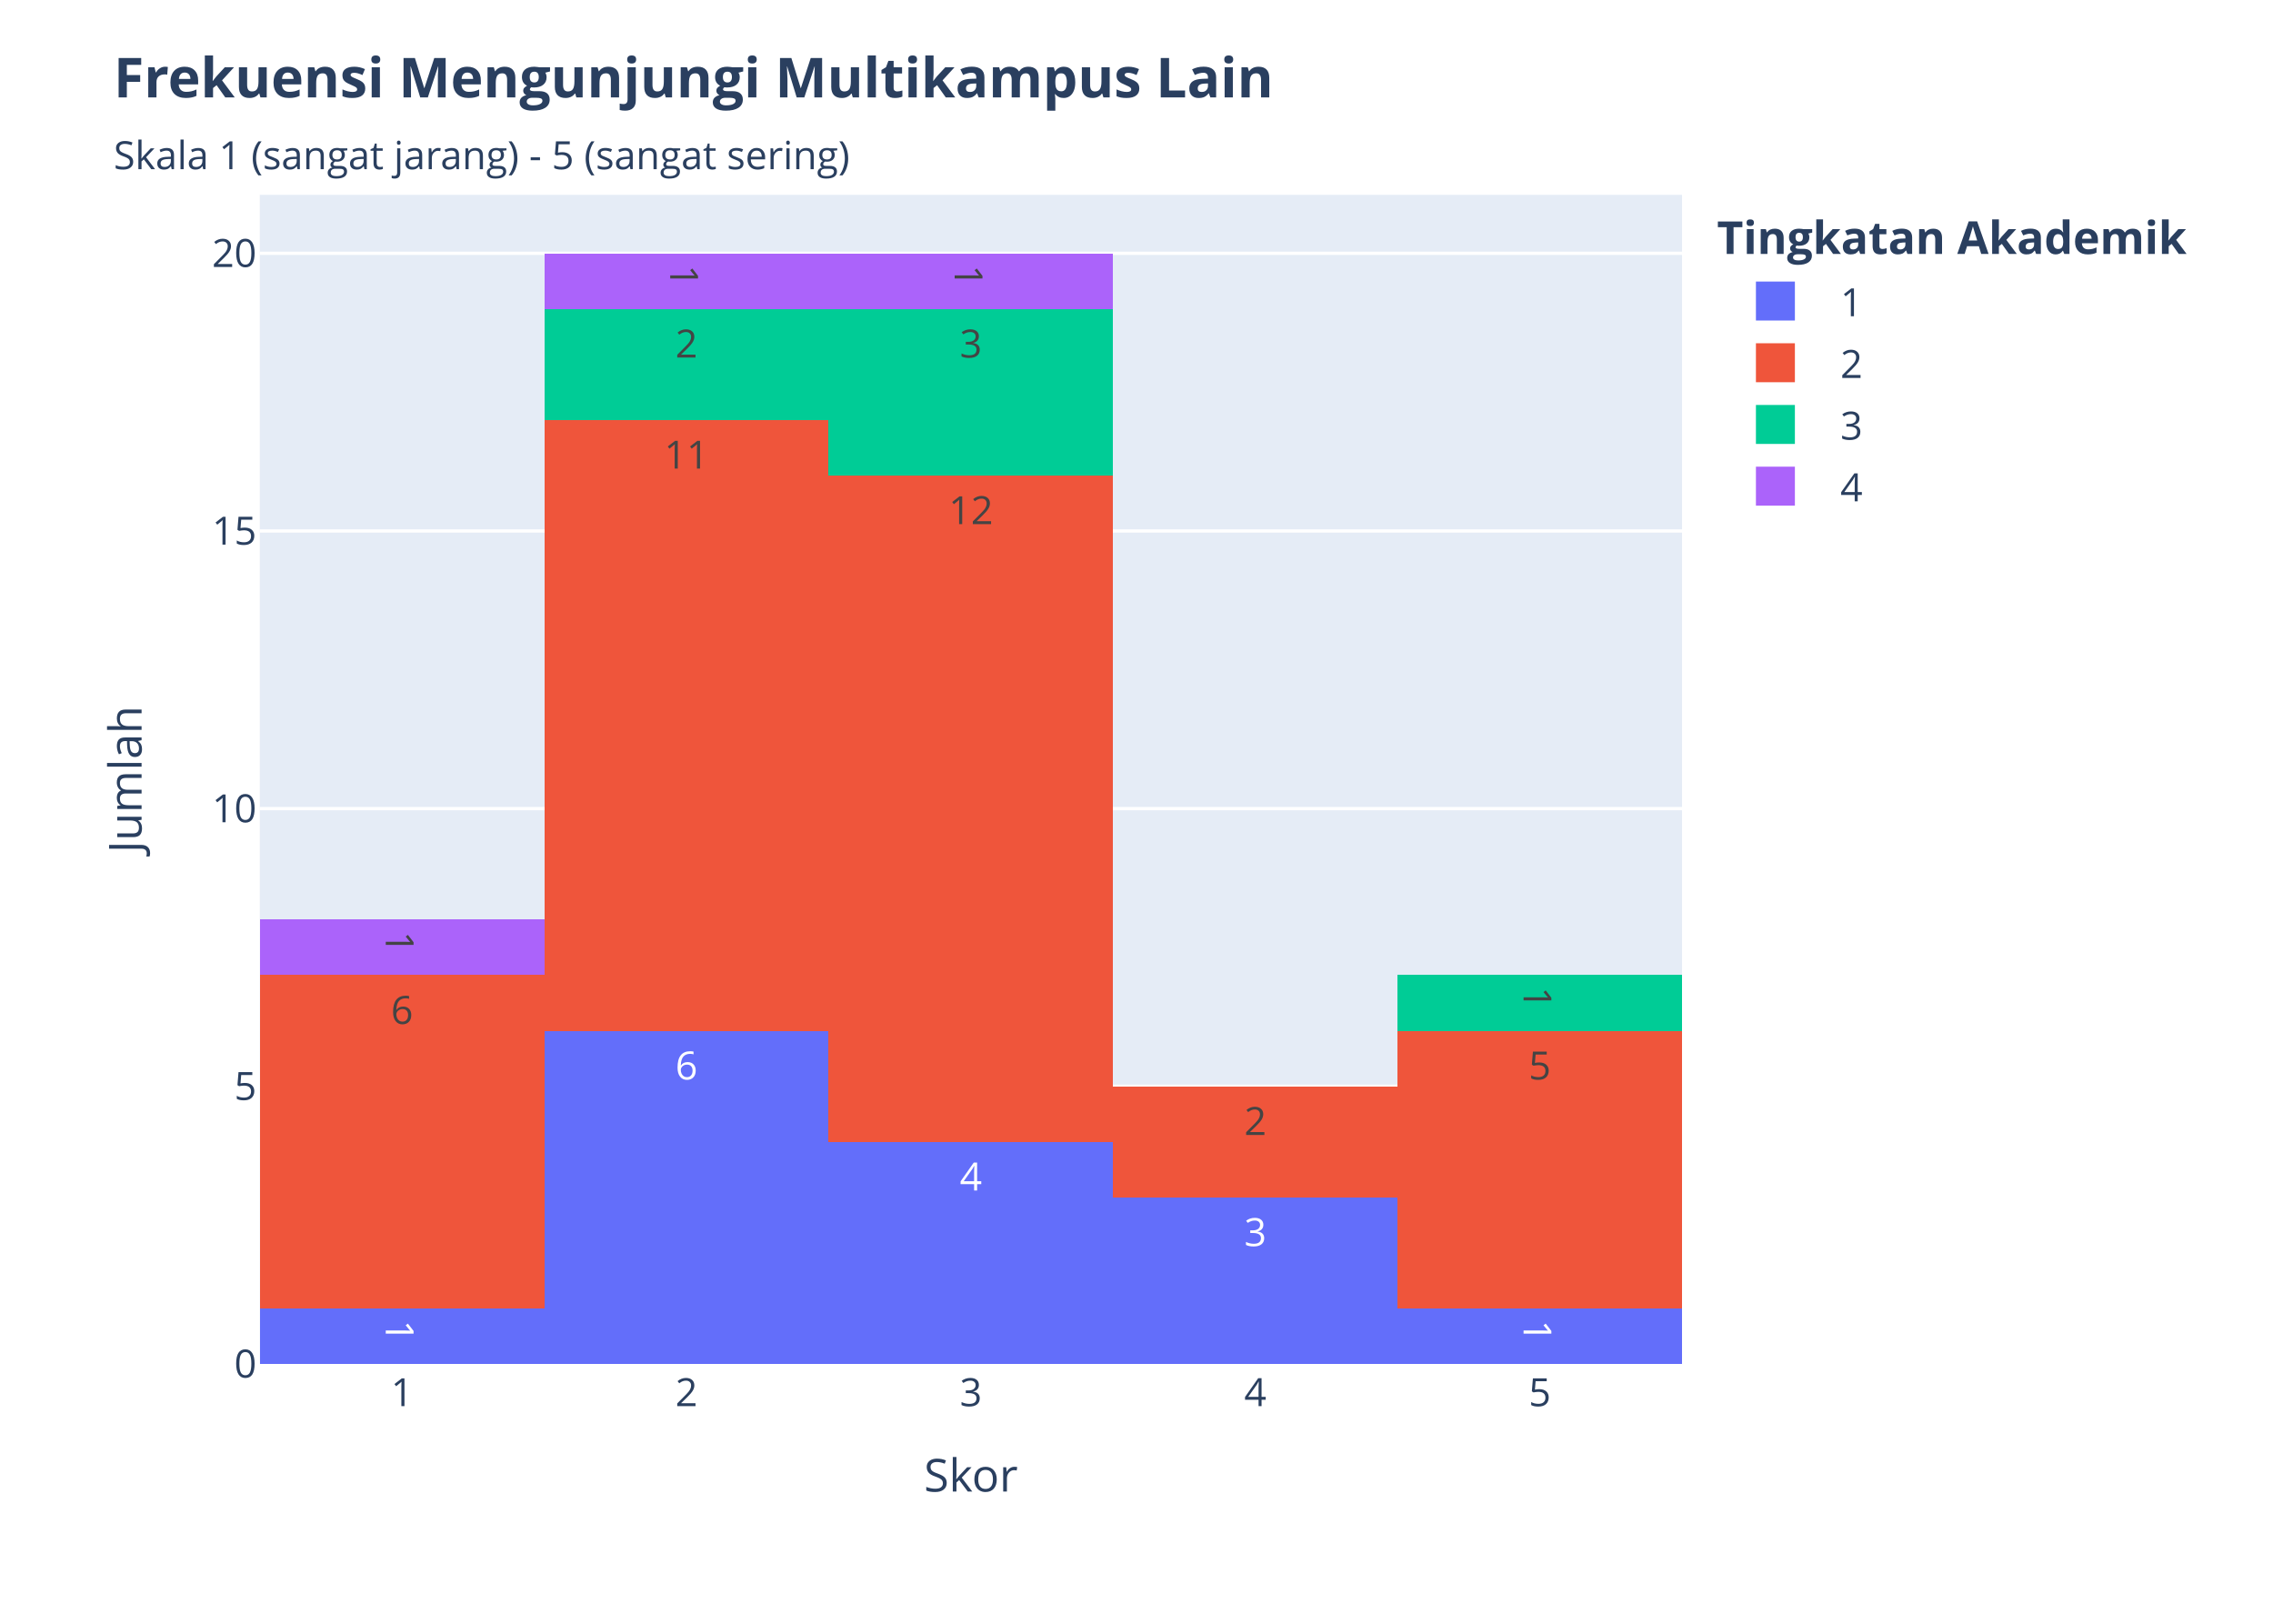
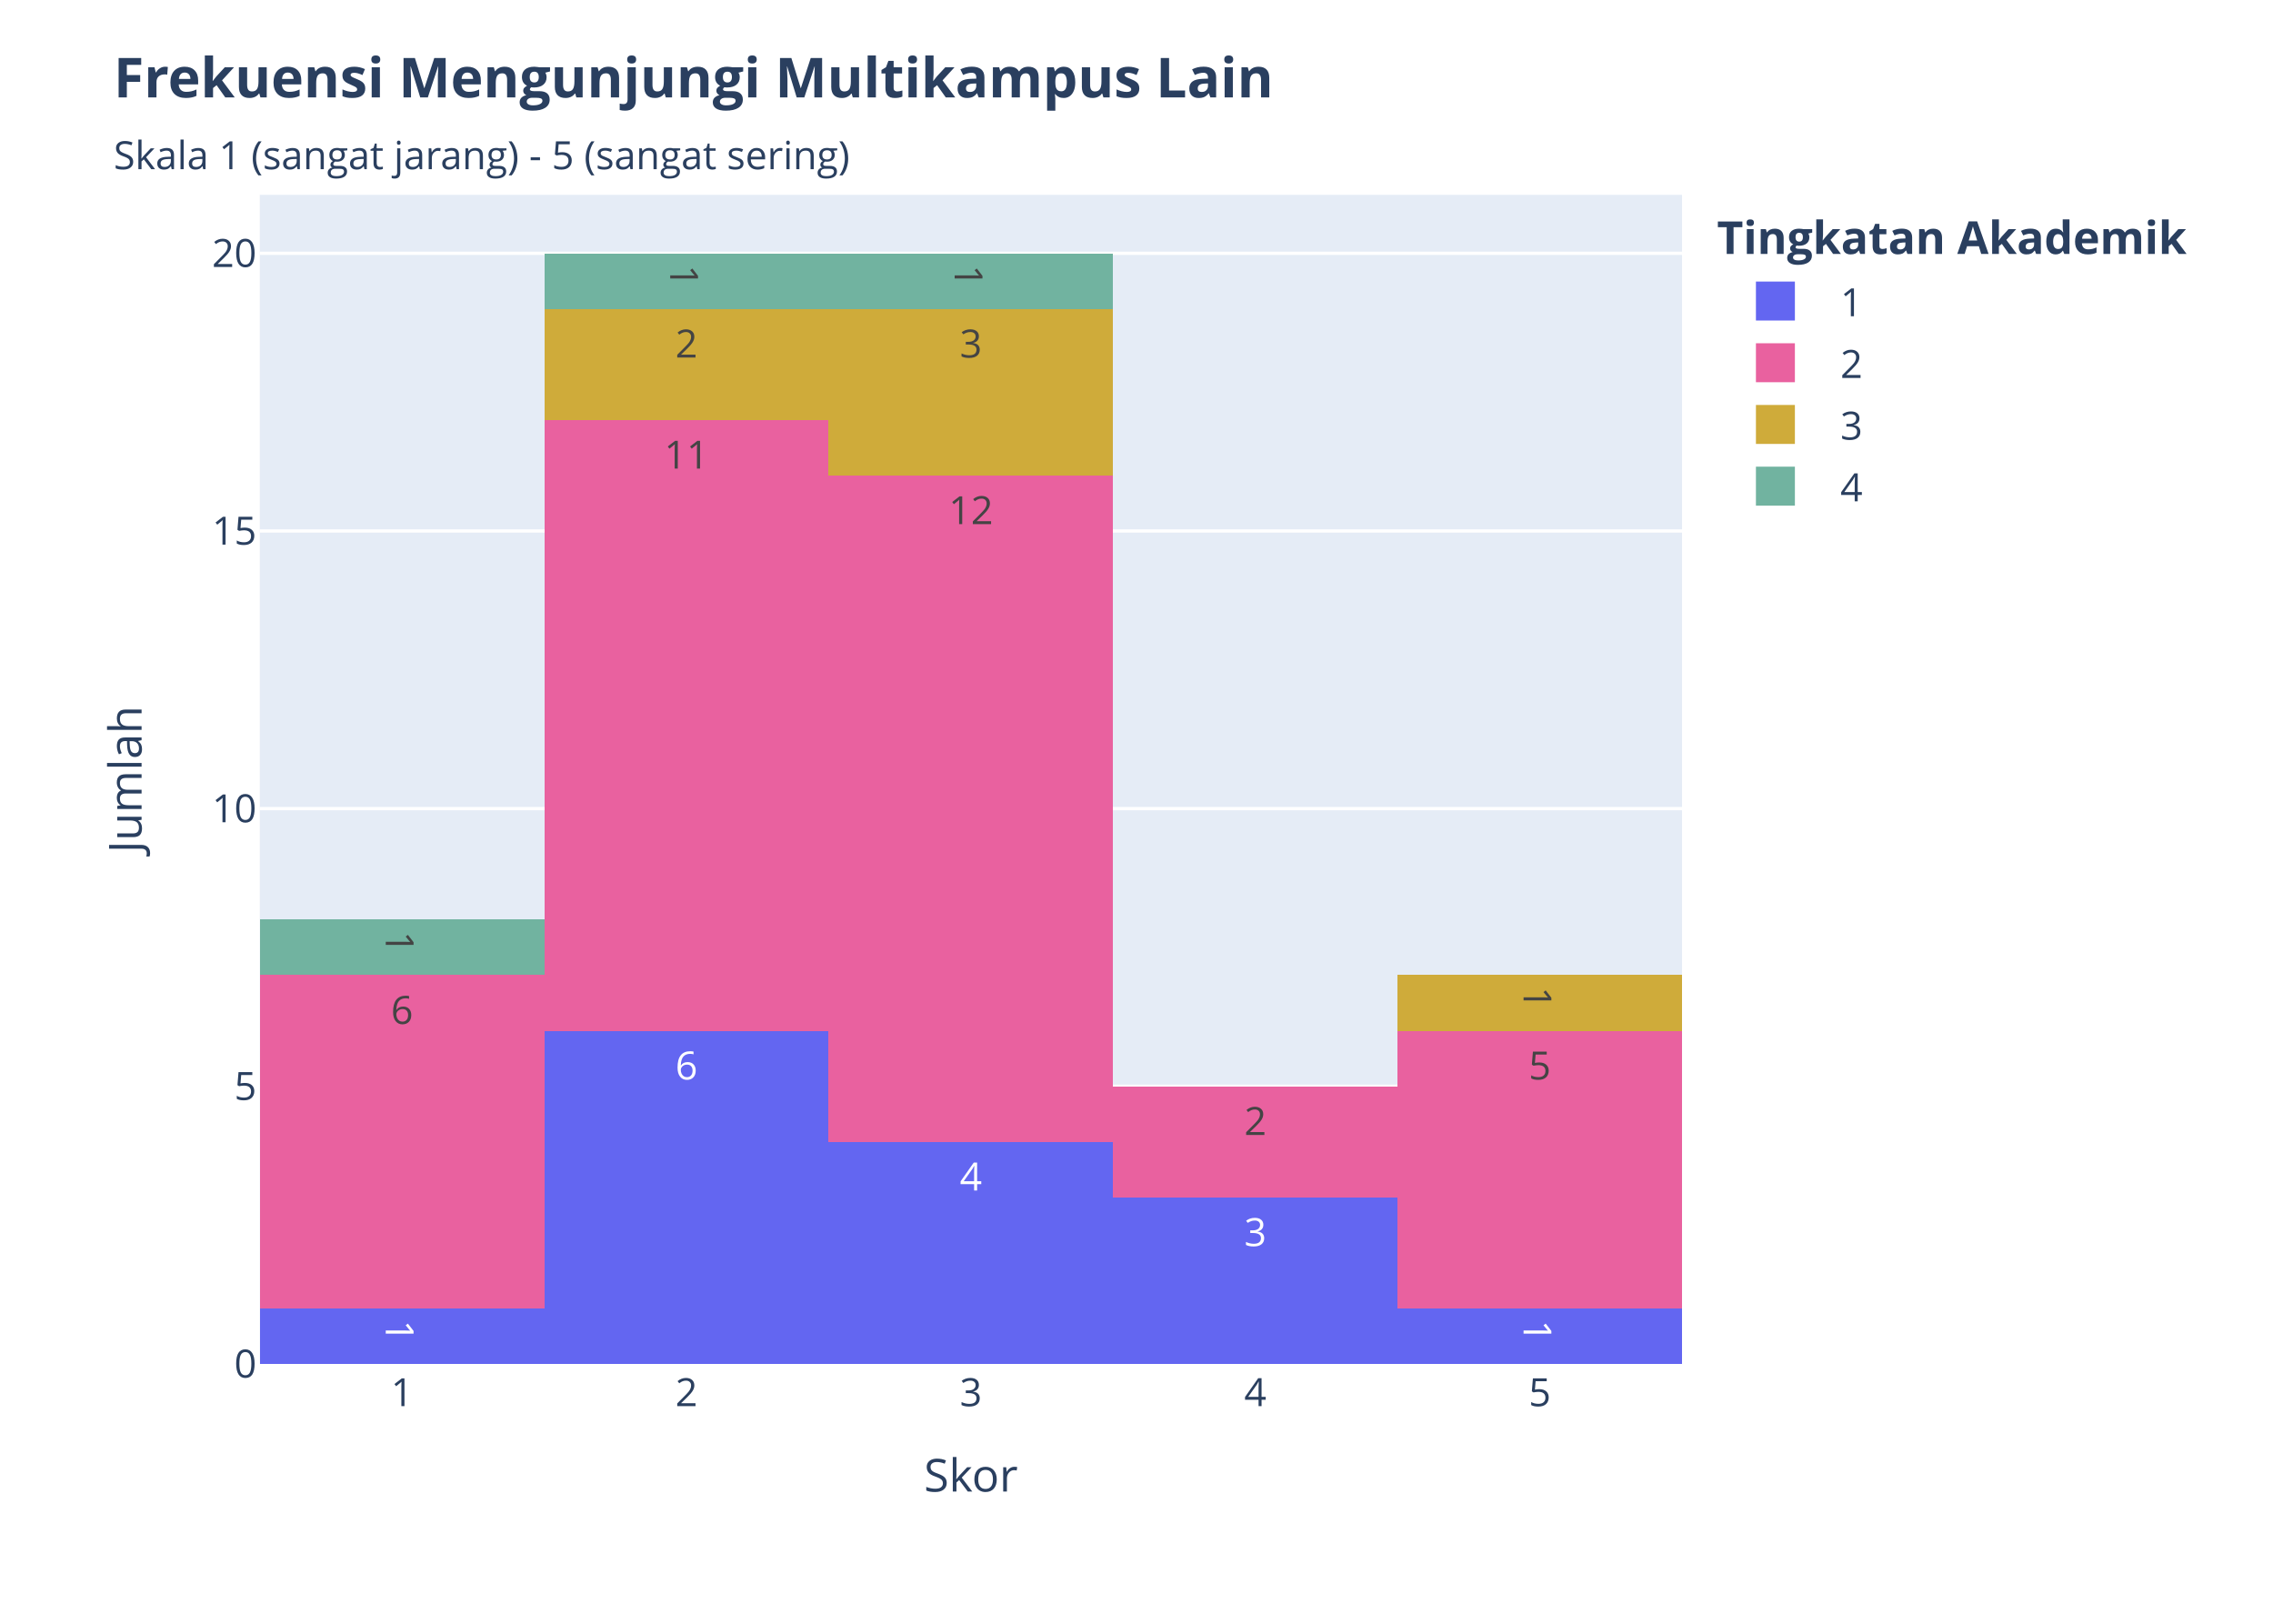
<svg xmlns="http://www.w3.org/2000/svg" class="main-svg" width="700" height="500" style="" viewBox="0 0 700 500">
  <rect x="0" y="0" width="700" height="500" style="fill: rgb(255, 255, 255); fill-opacity: 1;" />
-   <defs id="defs-503772">
+   <defs id="defs-cb87a0">
    <g class="clips">
-       <clipPath id="clip503772xyplot" class="plotclip">
+       <clipPath id="clipcb87a0xyplot" class="plotclip">
        <rect width="438" height="360" />
      </clipPath>
-       <clipPath class="axesclip" id="clip503772x">
+       <clipPath class="axesclip" id="clipcb87a0x">
        <rect x="80" y="0" width="438" height="500" />
      </clipPath>
-       <clipPath class="axesclip" id="clip503772y">
+       <clipPath class="axesclip" id="clipcb87a0y">
        <rect x="0" y="60" width="700" height="360" />
      </clipPath>
-       <clipPath class="axesclip" id="clip503772xy">
+       <clipPath class="axesclip" id="clipcb87a0xy">
        <rect x="80" y="60" width="438" height="360" />
      </clipPath>
    </g>
    <g class="gradients" />
    <g class="patterns" />
  </defs>
  <g class="bglayer">
    <rect class="bg" x="80" y="60" width="438" height="360" style="fill: rgb(229, 236, 246); fill-opacity: 1; stroke-width: 0;" />
  </g>
  <g class="layer-below">
    <g class="imagelayer" />
    <g class="shapelayer" />
  </g>
  <g class="cartesianlayer">
    <g class="subplot xy">
      <g class="layer-subplot">
        <g class="shapelayer" />
        <g class="imagelayer" />
      </g>
      <g class="minor-gridlayer">
        <g class="x" />
        <g class="y" />
      </g>
      <g class="gridlayer">
        <g class="x" />
        <g class="y">
          <path class="ygrid crisp" transform="translate(0,334.5)" d="M80,0h438" style="stroke: rgb(255, 255, 255); stroke-opacity: 1; stroke-width: 1px;" />
          <path class="ygrid crisp" transform="translate(0,249)" d="M80,0h438" style="stroke: rgb(255, 255, 255); stroke-opacity: 1; stroke-width: 1px;" />
          <path class="ygrid crisp" transform="translate(0,163.5)" d="M80,0h438" style="stroke: rgb(255, 255, 255); stroke-opacity: 1; stroke-width: 1px;" />
          <path class="ygrid crisp" transform="translate(0,78)" d="M80,0h438" style="stroke: rgb(255, 255, 255); stroke-opacity: 1; stroke-width: 1px;" />
        </g>
      </g>
      <g class="zerolinelayer">
        <path class="yzl zl crisp" transform="translate(0,420)" d="M80,0h438" style="stroke: rgb(255, 255, 255); stroke-opacity: 1; stroke-width: 2px;" />
      </g>
      <g class="layer-between">
        <g class="shapelayer" />
        <g class="imagelayer" />
      </g>
      <path class="xlines-below" />
      <path class="ylines-below" />
      <g class="overlines-below" />
      <g class="xaxislayer-below" />
      <g class="yaxislayer-below" />
      <g class="overaxes-below" />
-       <g class="plot" transform="translate(80,60)" clip-path="url(#clip503772xyplot)">
+       <g class="plot" transform="translate(80,60)" clip-path="url(#clipcb87a0xyplot)">
        <g class="barlayer mlayer">
          <g class="trace bars" shape-rendering="crispEdges" style="opacity: 1;">
            <g class="points">
              <g class="point">
-                 <path d="M0,360V342.9H87.6V360Z" style="vector-effect: none; opacity: 1; stroke-width: 0px; fill: rgb(99, 110, 250); fill-opacity: 1;" />
+                 <path d="M0,360V342.9H87.6V360Z" style="vector-effect: none; opacity: 1; stroke-width: 0px; fill: rgb(99, 102, 241); fill-opacity: 1;" />
                <text class="bartext bartext-inside" text-anchor="middle" data-notex="1" x="0" y="0" style="font-family: 'Open Sans', verdana, arial, sans-serif; font-size: 12px; fill: rgb(255, 255, 255); fill-opacity: 1; white-space: pre;" transform="translate(43.8,354.9)rotate(90 0 -5)">1</text>
              </g>
              <g class="point">
-                 <path d="M87.6,360V257.4H175.2V360Z" style="vector-effect: none; opacity: 1; stroke-width: 0px; fill: rgb(99, 110, 250); fill-opacity: 1;" />
+                 <path d="M87.6,360V257.4H175.2V360Z" style="vector-effect: none; opacity: 1; stroke-width: 0px; fill: rgb(99, 102, 241); fill-opacity: 1;" />
                <text class="bartext bartext-inside" text-anchor="middle" data-notex="1" x="0" y="0" style="font-family: 'Open Sans', verdana, arial, sans-serif; font-size: 12px; fill: rgb(255, 255, 255); fill-opacity: 1; white-space: pre;" transform="translate(131.4,272.4)">6</text>
              </g>
              <g class="point">
-                 <path d="M175.2,360V291.6H262.8V360Z" style="vector-effect: none; opacity: 1; stroke-width: 0px; fill: rgb(99, 110, 250); fill-opacity: 1;" />
+                 <path d="M175.2,360V291.6H262.8V360Z" style="vector-effect: none; opacity: 1; stroke-width: 0px; fill: rgb(99, 102, 241); fill-opacity: 1;" />
                <text class="bartext bartext-inside" text-anchor="middle" data-notex="1" x="0" y="0" style="font-family: 'Open Sans', verdana, arial, sans-serif; font-size: 12px; fill: rgb(255, 255, 255); fill-opacity: 1; white-space: pre;" transform="translate(219,306.6)">4</text>
              </g>
              <g class="point">
-                 <path d="M262.8,360V308.7H350.4V360Z" style="vector-effect: none; opacity: 1; stroke-width: 0px; fill: rgb(99, 110, 250); fill-opacity: 1;" />
+                 <path d="M262.8,360V308.7H350.4V360Z" style="vector-effect: none; opacity: 1; stroke-width: 0px; fill: rgb(99, 102, 241); fill-opacity: 1;" />
                <text class="bartext bartext-inside" text-anchor="middle" data-notex="1" x="0" y="0" style="font-family: 'Open Sans', verdana, arial, sans-serif; font-size: 12px; fill: rgb(255, 255, 255); fill-opacity: 1; white-space: pre;" transform="translate(306.6,323.7)">3</text>
              </g>
              <g class="point">
-                 <path d="M350.4,360V342.9H438V360Z" style="vector-effect: none; opacity: 1; stroke-width: 0px; fill: rgb(99, 110, 250); fill-opacity: 1;" />
+                 <path d="M350.4,360V342.9H438V360Z" style="vector-effect: none; opacity: 1; stroke-width: 0px; fill: rgb(99, 102, 241); fill-opacity: 1;" />
                <text class="bartext bartext-inside" text-anchor="middle" data-notex="1" x="0" y="0" style="font-family: 'Open Sans', verdana, arial, sans-serif; font-size: 12px; fill: rgb(255, 255, 255); fill-opacity: 1; white-space: pre;" transform="translate(394.2,354.9)rotate(90 0 -5)">1</text>
              </g>
            </g>
          </g>
          <g class="trace bars" shape-rendering="crispEdges" style="opacity: 1;">
            <g class="points">
              <g class="point">
-                 <path d="M0,342.9V240.3H87.6V342.9Z" style="vector-effect: none; opacity: 1; stroke-width: 0px; fill: rgb(239, 85, 59); fill-opacity: 1;" />
+                 <path d="M0,342.9V240.3H87.6V342.9Z" style="vector-effect: none; opacity: 1; stroke-width: 0px; fill: rgb(233, 97, 159); fill-opacity: 1;" />
                <text class="bartext bartext-inside" text-anchor="middle" data-notex="1" x="0" y="0" style="font-family: 'Open Sans', verdana, arial, sans-serif; font-size: 12px; fill: rgb(68, 68, 68); fill-opacity: 1; white-space: pre;" transform="translate(43.8,255.3)">6</text>
              </g>
              <g class="point">
-                 <path d="M87.6,257.4V69.3H175.2V257.4Z" style="vector-effect: none; opacity: 1; stroke-width: 0px; fill: rgb(239, 85, 59); fill-opacity: 1;" />
+                 <path d="M87.6,257.4V69.3H175.2V257.4Z" style="vector-effect: none; opacity: 1; stroke-width: 0px; fill: rgb(233, 97, 159); fill-opacity: 1;" />
                <text class="bartext bartext-inside" text-anchor="middle" data-notex="1" x="0" y="0" style="font-family: 'Open Sans', verdana, arial, sans-serif; font-size: 12px; fill: rgb(68, 68, 68); fill-opacity: 1; white-space: pre;" transform="translate(131.4,84.3)">11</text>
              </g>
              <g class="point">
-                 <path d="M175.2,291.6V86.4H262.8V291.6Z" style="vector-effect: none; opacity: 1; stroke-width: 0px; fill: rgb(239, 85, 59); fill-opacity: 1;" />
+                 <path d="M175.2,291.6V86.4H262.8V291.6Z" style="vector-effect: none; opacity: 1; stroke-width: 0px; fill: rgb(233, 97, 159); fill-opacity: 1;" />
                <text class="bartext bartext-inside" text-anchor="middle" data-notex="1" x="0" y="0" style="font-family: 'Open Sans', verdana, arial, sans-serif; font-size: 12px; fill: rgb(68, 68, 68); fill-opacity: 1; white-space: pre;" transform="translate(219,101.4)">12</text>
              </g>
              <g class="point">
-                 <path d="M262.8,308.7V274.5H350.4V308.7Z" style="vector-effect: none; opacity: 1; stroke-width: 0px; fill: rgb(239, 85, 59); fill-opacity: 1;" />
+                 <path d="M262.8,308.7V274.5H350.4V308.7Z" style="vector-effect: none; opacity: 1; stroke-width: 0px; fill: rgb(233, 97, 159); fill-opacity: 1;" />
                <text class="bartext bartext-inside" text-anchor="middle" data-notex="1" x="0" y="0" style="font-family: 'Open Sans', verdana, arial, sans-serif; font-size: 12px; fill: rgb(68, 68, 68); fill-opacity: 1; white-space: pre;" transform="translate(306.6,289.5)">2</text>
              </g>
              <g class="point">
-                 <path d="M350.4,342.9V257.4H438V342.9Z" style="vector-effect: none; opacity: 1; stroke-width: 0px; fill: rgb(239, 85, 59); fill-opacity: 1;" />
+                 <path d="M350.4,342.9V257.4H438V342.9Z" style="vector-effect: none; opacity: 1; stroke-width: 0px; fill: rgb(233, 97, 159); fill-opacity: 1;" />
                <text class="bartext bartext-inside" text-anchor="middle" data-notex="1" x="0" y="0" style="font-family: 'Open Sans', verdana, arial, sans-serif; font-size: 12px; fill: rgb(68, 68, 68); fill-opacity: 1; white-space: pre;" transform="translate(394.2,272.4)">5</text>
              </g>
            </g>
          </g>
          <g class="trace bars" shape-rendering="crispEdges" style="opacity: 1;">
            <g class="points">
              <g class="point">
-                 <path d="M87.6,69.3V35.1H175.2V69.3Z" style="vector-effect: none; opacity: 1; stroke-width: 0px; fill: rgb(0, 204, 150); fill-opacity: 1;" />
+                 <path d="M87.6,69.3V35.1H175.2V69.3Z" style="vector-effect: none; opacity: 1; stroke-width: 0px; fill: rgb(207, 171, 58); fill-opacity: 1;" />
                <text class="bartext bartext-inside" text-anchor="middle" data-notex="1" x="0" y="0" style="font-family: 'Open Sans', verdana, arial, sans-serif; font-size: 12px; fill: rgb(68, 68, 68); fill-opacity: 1; white-space: pre;" transform="translate(131.4,50.1)">2</text>
              </g>
              <g class="point">
-                 <path d="M175.2,86.4V35.1H262.8V86.4Z" style="vector-effect: none; opacity: 1; stroke-width: 0px; fill: rgb(0, 204, 150); fill-opacity: 1;" />
+                 <path d="M175.2,86.4V35.1H262.8V86.4Z" style="vector-effect: none; opacity: 1; stroke-width: 0px; fill: rgb(207, 171, 58); fill-opacity: 1;" />
                <text class="bartext bartext-inside" text-anchor="middle" data-notex="1" x="0" y="0" style="font-family: 'Open Sans', verdana, arial, sans-serif; font-size: 12px; fill: rgb(68, 68, 68); fill-opacity: 1; white-space: pre;" transform="translate(219,50.1)">3</text>
              </g>
              <g class="point">
-                 <path d="M0,0Z" style="vector-effect: none; opacity: 1; stroke-width: 0px; fill: rgb(0, 204, 150); fill-opacity: 1;" />
-               </g>
-               <g class="point">
-                 <path d="M350.4,257.4V240.3H438V257.4Z" style="vector-effect: none; opacity: 1; stroke-width: 0px; fill: rgb(0, 204, 150); fill-opacity: 1;" />
+                 <path d="M0,0Z" style="vector-effect: none; opacity: 1; stroke-width: 0px; fill: rgb(207, 171, 58); fill-opacity: 1;" />
+               </g>
+               <g class="point">
+                 <path d="M350.4,257.4V240.3H438V257.4Z" style="vector-effect: none; opacity: 1; stroke-width: 0px; fill: rgb(207, 171, 58); fill-opacity: 1;" />
                <text class="bartext bartext-inside" text-anchor="middle" data-notex="1" x="0" y="0" style="font-family: 'Open Sans', verdana, arial, sans-serif; font-size: 12px; fill: rgb(68, 68, 68); fill-opacity: 1; white-space: pre;" transform="translate(394.2,252.3)rotate(90 0 -5)">1</text>
              </g>
            </g>
          </g>
          <g class="trace bars" shape-rendering="crispEdges" style="opacity: 1;">
            <g class="points">
              <g class="point">
-                 <path d="M0,240.3V223.2H87.6V240.3Z" style="vector-effect: none; opacity: 1; stroke-width: 0px; fill: rgb(171, 99, 250); fill-opacity: 1;" />
+                 <path d="M0,240.3V223.2H87.6V240.3Z" style="vector-effect: none; opacity: 1; stroke-width: 0px; fill: rgb(113, 179, 160); fill-opacity: 1;" />
                <text class="bartext bartext-inside" text-anchor="middle" data-notex="1" x="0" y="0" style="font-family: 'Open Sans', verdana, arial, sans-serif; font-size: 12px; fill: rgb(68, 68, 68); fill-opacity: 1; white-space: pre;" transform="translate(43.8,235.2)rotate(90 0 -5)">1</text>
              </g>
              <g class="point">
-                 <path d="M87.6,35.1V18H175.2V35.1Z" style="vector-effect: none; opacity: 1; stroke-width: 0px; fill: rgb(171, 99, 250); fill-opacity: 1;" />
+                 <path d="M87.6,35.1V18H175.2V35.1Z" style="vector-effect: none; opacity: 1; stroke-width: 0px; fill: rgb(113, 179, 160); fill-opacity: 1;" />
                <text class="bartext bartext-inside" text-anchor="middle" data-notex="1" x="0" y="0" style="font-family: 'Open Sans', verdana, arial, sans-serif; font-size: 12px; fill: rgb(68, 68, 68); fill-opacity: 1; white-space: pre;" transform="translate(131.4,30)rotate(90 0 -5)">1</text>
              </g>
              <g class="point">
-                 <path d="M175.2,35.1V18H262.8V35.1Z" style="vector-effect: none; opacity: 1; stroke-width: 0px; fill: rgb(171, 99, 250); fill-opacity: 1;" />
+                 <path d="M175.2,35.1V18H262.8V35.1Z" style="vector-effect: none; opacity: 1; stroke-width: 0px; fill: rgb(113, 179, 160); fill-opacity: 1;" />
                <text class="bartext bartext-inside" text-anchor="middle" data-notex="1" x="0" y="0" style="font-family: 'Open Sans', verdana, arial, sans-serif; font-size: 12px; fill: rgb(68, 68, 68); fill-opacity: 1; white-space: pre;" transform="translate(219,30)rotate(90 0 -5)">1</text>
              </g>
            </g>
          </g>
        </g>
      </g>
      <g class="overplot" />
      <path class="xlines-above crisp" d="M0,0" style="fill: none;" />
      <path class="ylines-above crisp" d="M0,0" style="fill: none;" />
      <g class="overlines-above" />
      <g class="xaxislayer-above">
        <g class="xtick">
          <text text-anchor="middle" x="0" y="433" transform="translate(123.8,0)" style="font-family: 'Open Sans', verdana, arial, sans-serif; font-size: 12px; fill: rgb(42, 63, 95); fill-opacity: 1; white-space: pre; opacity: 1;">1</text>
        </g>
        <g class="xtick">
          <text text-anchor="middle" x="0" y="433" style="font-family: 'Open Sans', verdana, arial, sans-serif; font-size: 12px; fill: rgb(42, 63, 95); fill-opacity: 1; white-space: pre; opacity: 1;" transform="translate(211.4,0)">2</text>
        </g>
        <g class="xtick">
          <text text-anchor="middle" x="0" y="433" style="font-family: 'Open Sans', verdana, arial, sans-serif; font-size: 12px; fill: rgb(42, 63, 95); fill-opacity: 1; white-space: pre; opacity: 1;" transform="translate(299,0)">3</text>
        </g>
        <g class="xtick">
          <text text-anchor="middle" x="0" y="433" style="font-family: 'Open Sans', verdana, arial, sans-serif; font-size: 12px; fill: rgb(42, 63, 95); fill-opacity: 1; white-space: pre; opacity: 1;" transform="translate(386.6,0)">4</text>
        </g>
        <g class="xtick">
          <text text-anchor="middle" x="0" y="433" style="font-family: 'Open Sans', verdana, arial, sans-serif; font-size: 12px; fill: rgb(42, 63, 95); fill-opacity: 1; white-space: pre; opacity: 1;" transform="translate(474.2,0)">5</text>
        </g>
      </g>
      <g class="yaxislayer-above">
        <g class="ytick">
          <text text-anchor="end" x="79" y="4.2" transform="translate(0,420)" style="font-family: 'Open Sans', verdana, arial, sans-serif; font-size: 12px; fill: rgb(42, 63, 95); fill-opacity: 1; white-space: pre; opacity: 1;">0</text>
        </g>
        <g class="ytick">
          <text text-anchor="end" x="79" y="4.2" style="font-family: 'Open Sans', verdana, arial, sans-serif; font-size: 12px; fill: rgb(42, 63, 95); fill-opacity: 1; white-space: pre; opacity: 1;" transform="translate(0,334.5)">5</text>
        </g>
        <g class="ytick">
          <text text-anchor="end" x="79" y="4.2" style="font-family: 'Open Sans', verdana, arial, sans-serif; font-size: 12px; fill: rgb(42, 63, 95); fill-opacity: 1; white-space: pre; opacity: 1;" transform="translate(0,249)">10</text>
        </g>
        <g class="ytick">
          <text text-anchor="end" x="79" y="4.2" style="font-family: 'Open Sans', verdana, arial, sans-serif; font-size: 12px; fill: rgb(42, 63, 95); fill-opacity: 1; white-space: pre; opacity: 1;" transform="translate(0,163.5)">15</text>
        </g>
        <g class="ytick">
          <text text-anchor="end" x="79" y="4.2" style="font-family: 'Open Sans', verdana, arial, sans-serif; font-size: 12px; fill: rgb(42, 63, 95); fill-opacity: 1; white-space: pre; opacity: 1;" transform="translate(0,78)">20</text>
        </g>
      </g>
      <g class="overaxes-above" />
    </g>
  </g>
  <g class="polarlayer" />
  <g class="smithlayer" />
  <g class="ternarylayer" />
  <g class="geolayer" />
  <g class="funnelarealayer" />
  <g class="pielayer" />
  <g class="iciclelayer" />
  <g class="treemaplayer" />
  <g class="sunburstlayer" />
  <g class="glimages" />
-   <defs id="topdefs-503772">
+   <defs id="topdefs-cb87a0">
    <g class="clips" />
-     <clipPath id="legend503772">
+     <clipPath id="legendcb87a0">
      <rect width="161" height="105" x="0" y="0" />
    </clipPath>
  </defs>
  <g class="layer-above">
    <g class="imagelayer" />
    <g class="shapelayer" />
  </g>
  <g class="infolayer">
    <g class="legend" pointer-events="all" transform="translate(526.76,60)">
      <rect class="bg" shape-rendering="crispEdges" width="161" height="105" x="0" y="0" style="stroke: rgb(68, 68, 68); stroke-opacity: 1; fill: rgb(255, 255, 255); fill-opacity: 1; stroke-width: 0px;" />
-       <g class="scrollbox" transform="" clip-path="url(#legend503772)">
+       <g class="scrollbox" transform="" clip-path="url(#legendcb87a0)">
        <text class="legendtitletext" text-anchor="start" x="2" y="18.2" style="font-family: 'Open Sans', verdana, arial, sans-serif; font-size: 14px; fill: rgb(42, 63, 95); fill-opacity: 1; white-space: pre;">
          <tspan style="font-weight:bold">Tingkatan Akademik</tspan>
        </text>
        <g class="groups" transform="">
          <g class="traces" transform="translate(0,32.7)" style="opacity: 1;">
            <text class="legendtext" text-anchor="start" x="40" y="4.68" style="font-family: 'Open Sans', verdana, arial, sans-serif; font-size: 12px; fill: rgb(42, 63, 95); fill-opacity: 1; white-space: pre;">1</text>
            <g class="layers" style="opacity: 1;">
              <g class="legendfill" />
              <g class="legendlines" />
              <g class="legendsymbols">
                <g class="legendpoints">
-                   <path class="legendundefined" d="M6,6H-6V-6H6Z" transform="translate(20,0)" style="stroke-width: 0px; fill: rgb(99, 110, 250); fill-opacity: 1;" />
+                   <path class="legendundefined" d="M6,6H-6V-6H6Z" transform="translate(20,0)" style="stroke-width: 0px; fill: rgb(99, 102, 241); fill-opacity: 1;" />
                </g>
              </g>
            </g>
            <rect class="legendtoggle" x="0" y="-9.5" width="48" height="19" style="fill: rgb(0, 0, 0); fill-opacity: 0;" />
          </g>
        </g>
        <g class="groups" transform="">
          <g class="traces" transform="translate(0,51.7)" style="opacity: 1;">
            <text class="legendtext" text-anchor="start" x="40" y="4.68" style="font-family: 'Open Sans', verdana, arial, sans-serif; font-size: 12px; fill: rgb(42, 63, 95); fill-opacity: 1; white-space: pre;">2</text>
            <g class="layers" style="opacity: 1;">
              <g class="legendfill" />
              <g class="legendlines" />
              <g class="legendsymbols">
                <g class="legendpoints">
-                   <path class="legendundefined" d="M6,6H-6V-6H6Z" transform="translate(20,0)" style="stroke-width: 0px; fill: rgb(239, 85, 59); fill-opacity: 1;" />
+                   <path class="legendundefined" d="M6,6H-6V-6H6Z" transform="translate(20,0)" style="stroke-width: 0px; fill: rgb(233, 97, 159); fill-opacity: 1;" />
                </g>
              </g>
            </g>
            <rect class="legendtoggle" x="0" y="-9.5" width="48" height="19" style="fill: rgb(0, 0, 0); fill-opacity: 0;" />
          </g>
        </g>
        <g class="groups" transform="">
          <g class="traces" transform="translate(0,70.7)" style="opacity: 1;">
            <text class="legendtext" text-anchor="start" x="40" y="4.68" style="font-family: 'Open Sans', verdana, arial, sans-serif; font-size: 12px; fill: rgb(42, 63, 95); fill-opacity: 1; white-space: pre;">3</text>
            <g class="layers" style="opacity: 1;">
              <g class="legendfill" />
              <g class="legendlines" />
              <g class="legendsymbols">
                <g class="legendpoints">
-                   <path class="legendundefined" d="M6,6H-6V-6H6Z" transform="translate(20,0)" style="stroke-width: 0px; fill: rgb(0, 204, 150); fill-opacity: 1;" />
+                   <path class="legendundefined" d="M6,6H-6V-6H6Z" transform="translate(20,0)" style="stroke-width: 0px; fill: rgb(207, 171, 58); fill-opacity: 1;" />
                </g>
              </g>
            </g>
            <rect class="legendtoggle" x="0" y="-9.5" width="48" height="19" style="fill: rgb(0, 0, 0); fill-opacity: 0;" />
          </g>
        </g>
        <g class="groups" transform="">
          <g class="traces" transform="translate(0,89.7)" style="opacity: 1;">
            <text class="legendtext" text-anchor="start" x="40" y="4.68" style="font-family: 'Open Sans', verdana, arial, sans-serif; font-size: 12px; fill: rgb(42, 63, 95); fill-opacity: 1; white-space: pre;">4</text>
            <g class="layers" style="opacity: 1;">
              <g class="legendfill" />
              <g class="legendlines" />
              <g class="legendsymbols">
                <g class="legendpoints">
-                   <path class="legendundefined" d="M6,6H-6V-6H6Z" transform="translate(20,0)" style="stroke-width: 0px; fill: rgb(171, 99, 250); fill-opacity: 1;" />
+                   <path class="legendundefined" d="M6,6H-6V-6H6Z" transform="translate(20,0)" style="stroke-width: 0px; fill: rgb(113, 179, 160); fill-opacity: 1;" />
                </g>
              </g>
            </g>
            <rect class="legendtoggle" x="0" y="-9.5" width="48" height="19" style="fill: rgb(0, 0, 0); fill-opacity: 0;" />
          </g>
        </g>
      </g>
      <rect class="scrollbar" rx="20" ry="3" width="0" height="0" x="0" y="0" style="fill: rgb(128, 139, 164); fill-opacity: 1;" />
    </g>
    <g class="g-gtitle">
      <text class="gtitle" x="35" y="30" text-anchor="start" dy="0em" style="font-family: 'Open Sans', verdana, arial, sans-serif; font-size: 17px; fill: rgb(42, 63, 95); opacity: 1; white-space: pre;">
        <tspan class="line" dy="0em" x="35" y="30">
          <tspan style="font-weight:bold">Frekuensi Mengunjungi Multikampus Lain</tspan>
        </tspan>
        <tspan class="line" dy="1.3em" x="35" y="30">
          <tspan style="font-size:12px">Skala 1 (sangat jarang) - 5 (sangat sering)</tspan>
        </tspan>
      </text>
    </g>
    <g class="g-xtitle">
      <text class="xtitle" x="299" y="459.3" text-anchor="middle" style="font-family: 'Open Sans', verdana, arial, sans-serif; font-size: 14px; fill: rgb(42, 63, 95); opacity: 1; white-space: pre;">Skor</text>
    </g>
    <g class="g-ytitle">
      <text class="ytitle" transform="rotate(-90,43.6,240)" x="43.6" y="240" text-anchor="middle" style="font-family: 'Open Sans', verdana, arial, sans-serif; font-size: 14px; fill: rgb(42, 63, 95); opacity: 1; white-space: pre;">Jumlah</text>
    </g>
  </g>
</svg>
